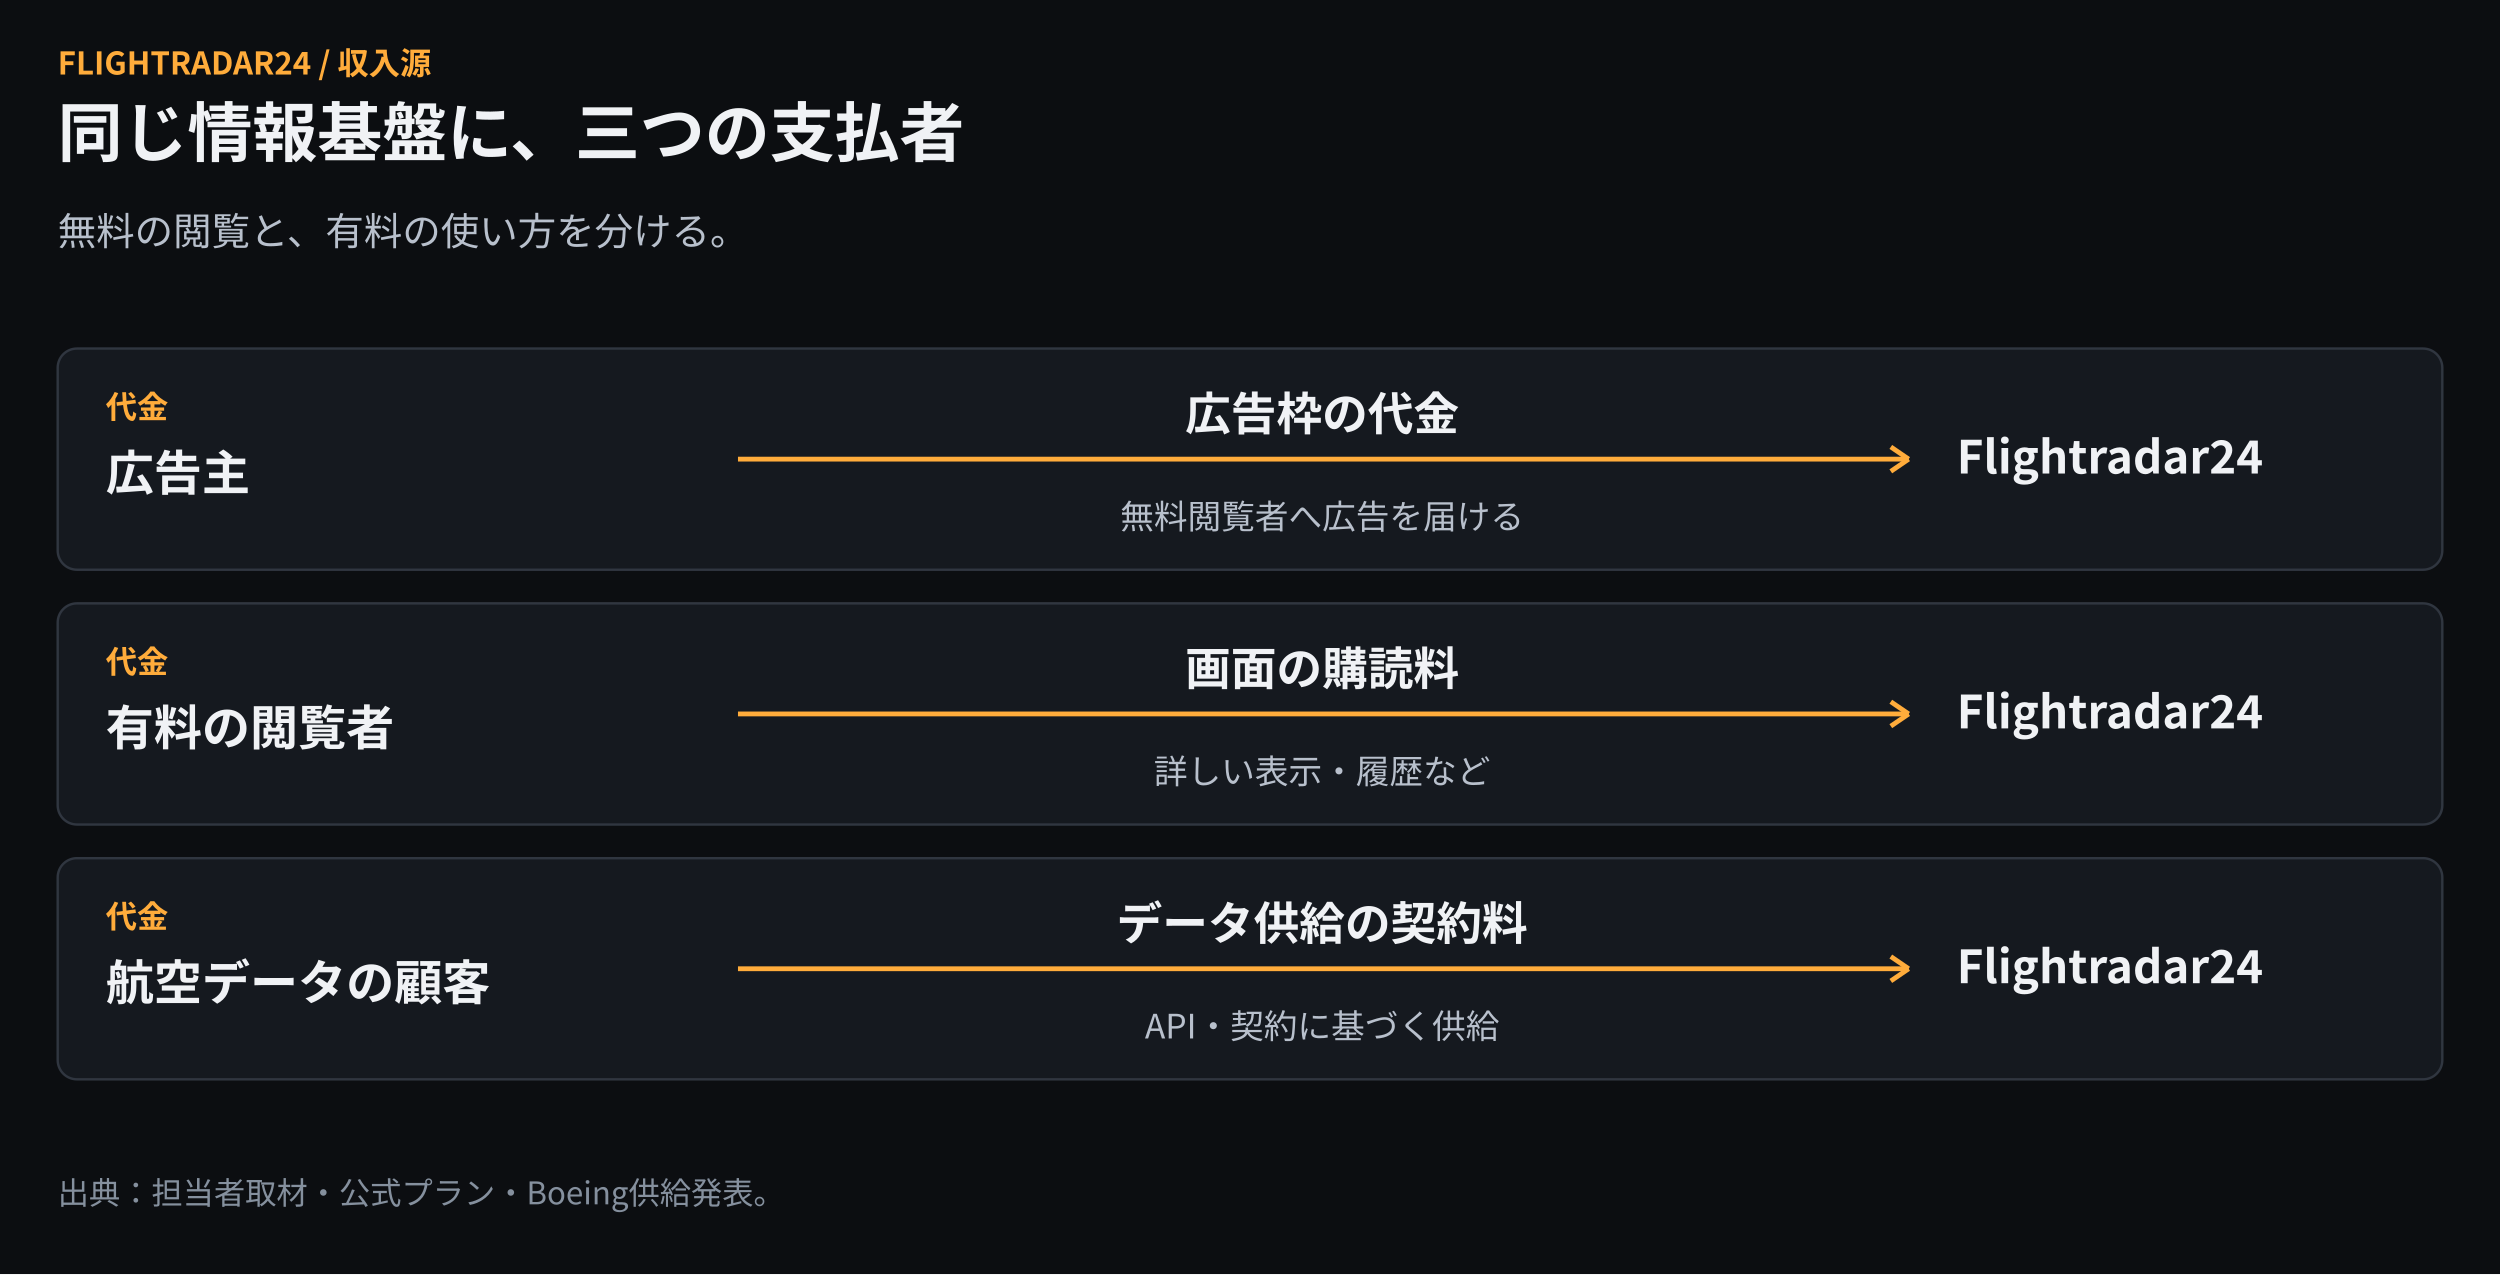
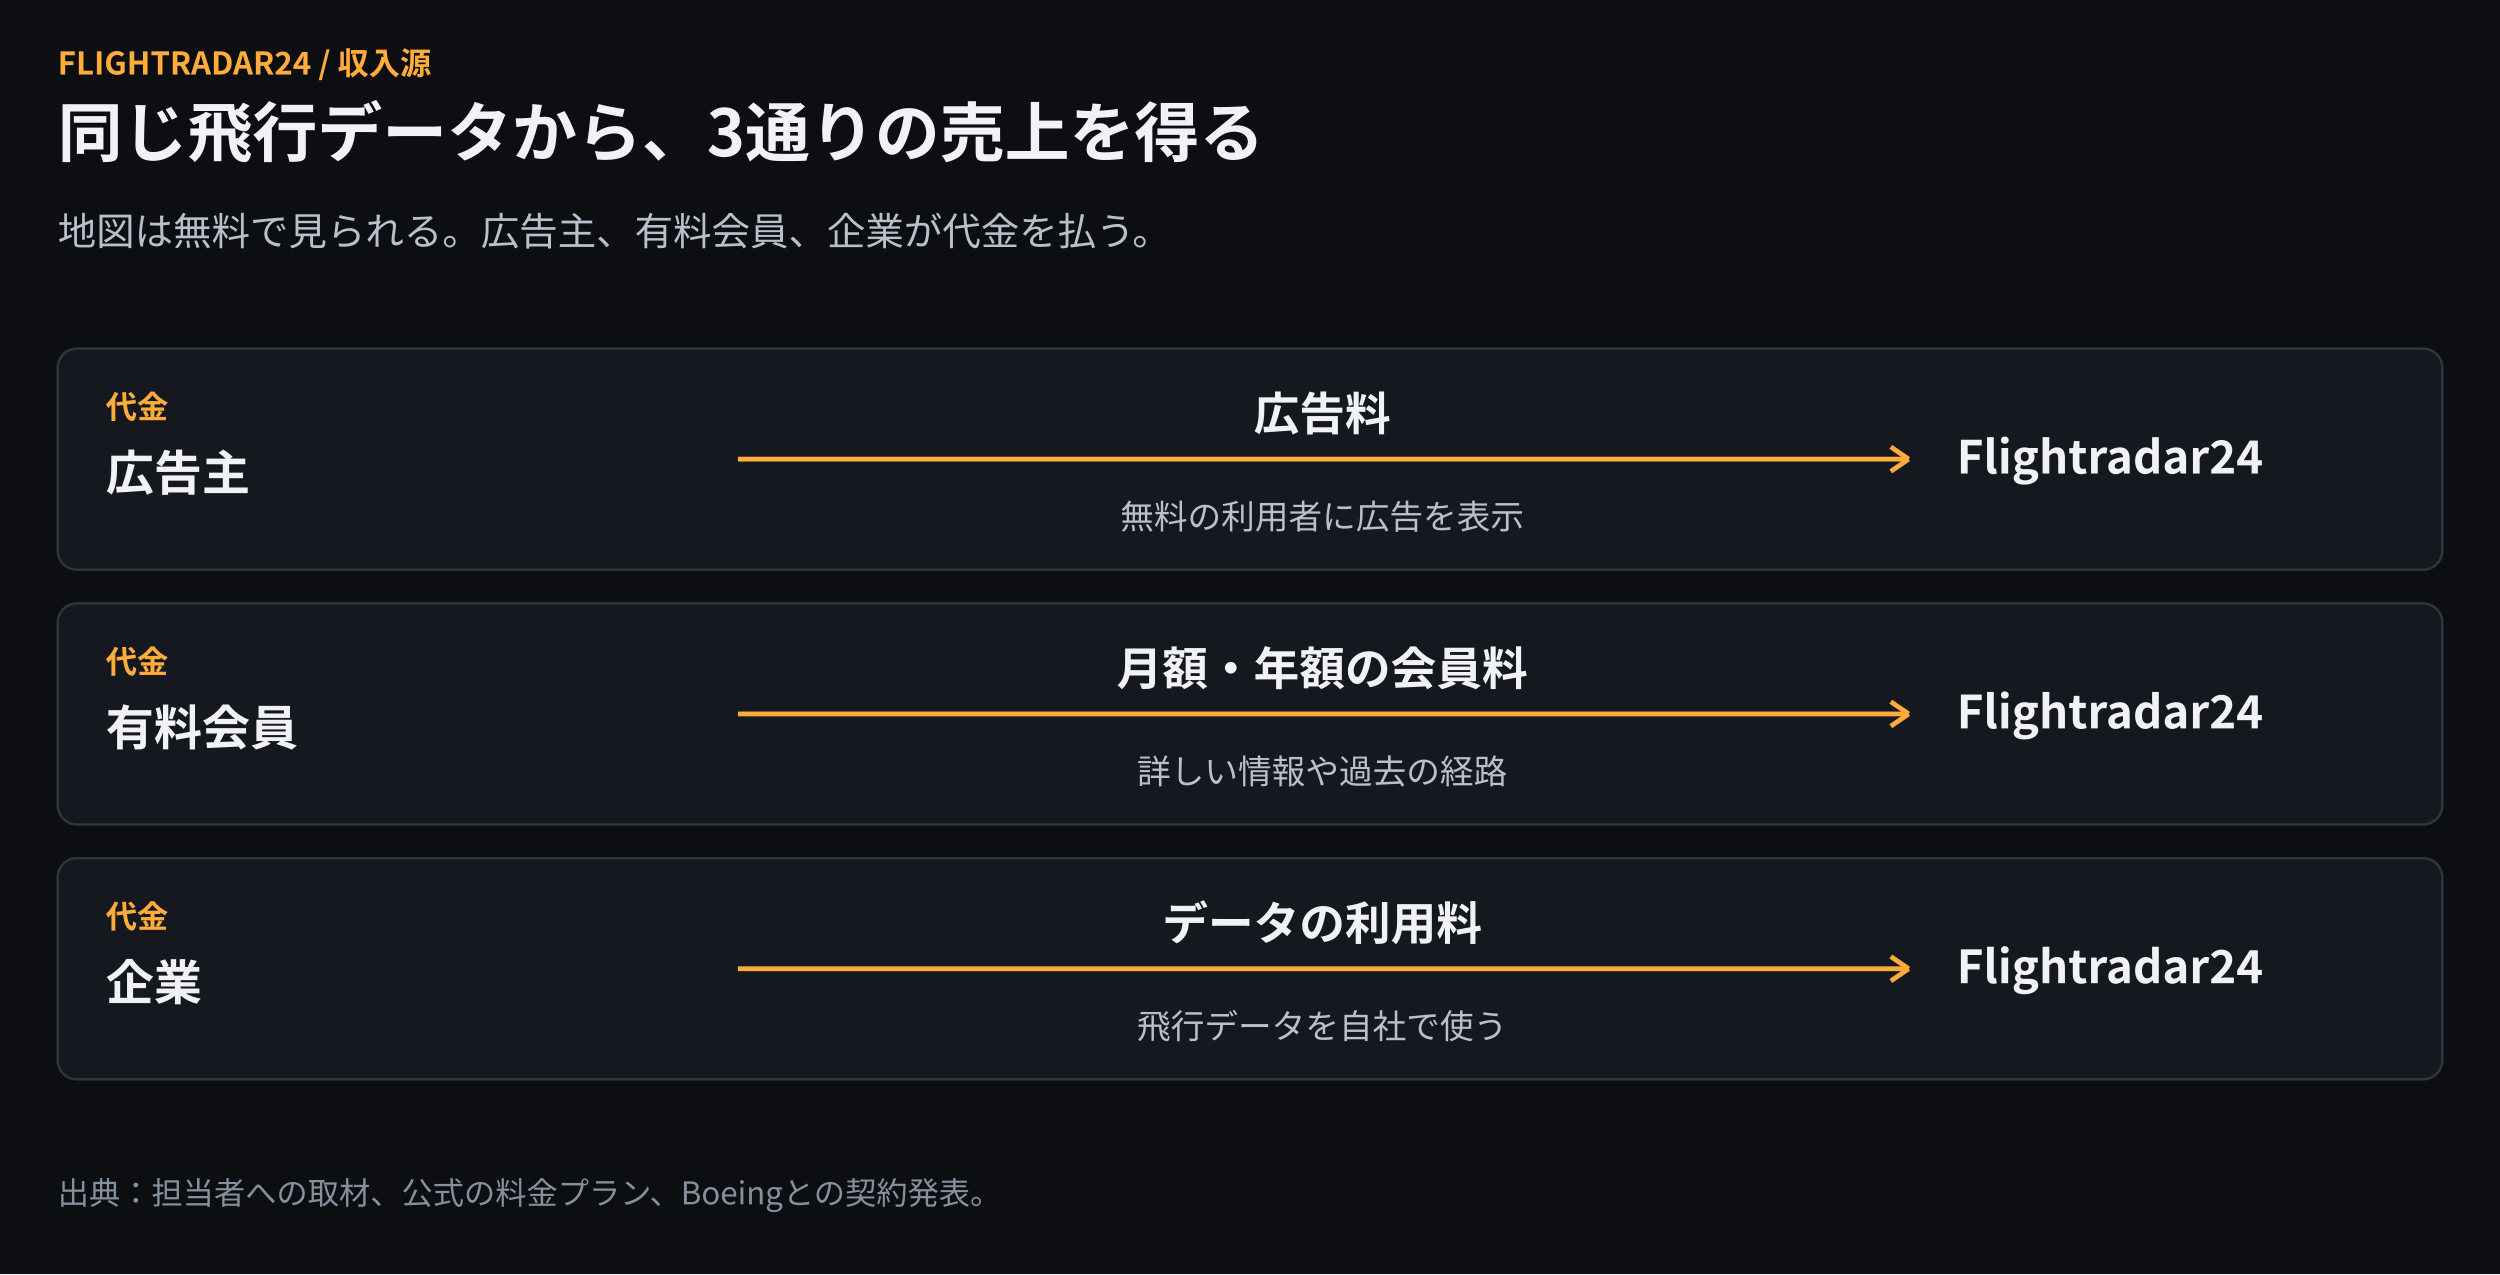
<svg xmlns="http://www.w3.org/2000/svg" width="1040" height="530" viewBox="0 0 1040 530" role="img" aria-labelledby="title desc">
  <rect width="1040" height="530" fill="#0c0e11" />
  <text x="24" y="31" font-family="Noto Sans CJK JP, sans-serif" font-size="13" font-weight="600" fill="#ffac3b" text-anchor="start">FLIGHTRADAR24  /  収入源</text>
-   <text x="24" y="65" font-family="Noto Sans CJK JP, sans-serif" font-size="27" font-weight="600" fill="#f0f2f5" text-anchor="start">同じ情報基盤に、三つの支払者</text>
-   <text x="24" y="102" font-family="Noto Sans CJK JP, sans-serif" font-size="16" font-weight="400" fill="#b8c0cc" text-anchor="start">無料の閲覧と、有料の使い方を分ける。</text>
+   <text x="24" y="65" font-family="Noto Sans CJK JP, sans-serif" font-size="27" font-weight="600" fill="#f0f2f5" text-anchor="start">同じ飛行データから、3通りの売上を得る</text>
+   <text x="24" y="102" font-family="Noto Sans CJK JP, sans-serif" font-size="16" font-weight="400" fill="#b8c0cc" text-anchor="start">地図は無料で見られる。広告主、有料会員、企業が代金を払う。</text>
  <rect x="24" y="145" width="992" height="92" rx="8" fill="#15191f" stroke="#303640" />
  <text x="44" y="174" font-family="Noto Sans CJK JP, sans-serif" font-size="13" font-weight="600" fill="#ffac3b" text-anchor="start">代金</text>
  <text x="44" y="204" font-family="Noto Sans CJK JP, sans-serif" font-size="20" font-weight="600" fill="#f0f2f5" text-anchor="start">広告主</text>
-   <text x="550" y="179" font-family="Noto Sans CJK JP, sans-serif" font-size="19" font-weight="600" fill="#f0f2f5" text-anchor="middle">広告枠の代金</text>
+   <text x="550" y="179" font-family="Noto Sans CJK JP, sans-serif" font-size="19" font-weight="600" fill="#f0f2f5" text-anchor="middle">広告料</text>
  <line x1="307" y1="191" x2="794" y2="191" stroke="#ffac3b" stroke-width="2" />
  <line x1="794" y1="191" x2="786.572" y2="196.082" stroke="#ffac3b" stroke-width="2" />
  <line x1="794" y1="191" x2="786.572" y2="185.918" stroke="#ffac3b" stroke-width="2" />
-   <text x="550" y="220" font-family="Noto Sans CJK JP, sans-serif" font-size="14" font-weight="400" fill="#b8c0cc" text-anchor="middle">無料閲覧者へ広告を届ける</text>
+   <text x="550" y="220" font-family="Noto Sans CJK JP, sans-serif" font-size="14" font-weight="400" fill="#b8c0cc" text-anchor="middle">無料の利用者に広告を表示</text>
  <text x="814" y="197" font-family="Noto Sans CJK JP, sans-serif" font-size="19" font-weight="600" fill="#f0f2f5" text-anchor="start">Flightradar24</text>
  <rect x="24" y="251" width="992" height="92" rx="8" fill="#15191f" stroke="#303640" />
  <text x="44" y="280" font-family="Noto Sans CJK JP, sans-serif" font-size="13" font-weight="600" fill="#ffac3b" text-anchor="start">代金</text>
-   <text x="44" y="310" font-family="Noto Sans CJK JP, sans-serif" font-size="20" font-weight="600" fill="#f0f2f5" text-anchor="start">有料の閲覧者</text>
-   <text x="550" y="285" font-family="Noto Sans CJK JP, sans-serif" font-size="19" font-weight="600" fill="#f0f2f5" text-anchor="middle">画面の購読料</text>
+   <text x="44" y="310" font-family="Noto Sans CJK JP, sans-serif" font-size="20" font-weight="600" fill="#f0f2f5" text-anchor="start">有料会員</text>
+   <text x="550" y="285" font-family="Noto Sans CJK JP, sans-serif" font-size="19" font-weight="600" fill="#f0f2f5" text-anchor="middle">月額・年額の会員料</text>
  <line x1="307" y1="297" x2="794" y2="297" stroke="#ffac3b" stroke-width="2" />
  <line x1="794" y1="297" x2="786.572" y2="302.082" stroke="#ffac3b" stroke-width="2" />
  <line x1="794" y1="297" x2="786.572" y2="291.918" stroke="#ffac3b" stroke-width="2" />
-   <text x="550" y="326" font-family="Noto Sans CJK JP, sans-serif" font-size="14" font-weight="400" fill="#b8c0cc" text-anchor="middle">詳しい表示・履歴など</text>
+   <text x="550" y="326" font-family="Noto Sans CJK JP, sans-serif" font-size="14" font-weight="400" fill="#b8c0cc" text-anchor="middle">詳しい情報や過去の経路</text>
  <text x="814" y="303" font-family="Noto Sans CJK JP, sans-serif" font-size="19" font-weight="600" fill="#f0f2f5" text-anchor="start">Flightradar24</text>
  <rect x="24" y="357" width="992" height="92" rx="8" fill="#15191f" stroke="#303640" />
  <text x="44" y="386" font-family="Noto Sans CJK JP, sans-serif" font-size="13" font-weight="600" fill="#ffac3b" text-anchor="start">代金</text>
-   <text x="44" y="416" font-family="Noto Sans CJK JP, sans-serif" font-size="20" font-weight="600" fill="#f0f2f5" text-anchor="start">航空データの顧客</text>
-   <text x="550" y="391" font-family="Noto Sans CJK JP, sans-serif" font-size="19" font-weight="600" fill="#f0f2f5" text-anchor="middle">データ供給の契約料</text>
+   <text x="44" y="416" font-family="Noto Sans CJK JP, sans-serif" font-size="20" font-weight="600" fill="#f0f2f5" text-anchor="start">企業</text>
+   <text x="550" y="391" font-family="Noto Sans CJK JP, sans-serif" font-size="19" font-weight="600" fill="#f0f2f5" text-anchor="middle">データの利用料</text>
  <line x1="307" y1="403" x2="794" y2="403" stroke="#ffac3b" stroke-width="2" />
  <line x1="794" y1="403" x2="786.572" y2="408.082" stroke="#ffac3b" stroke-width="2" />
  <line x1="794" y1="403" x2="786.572" y2="397.918" stroke="#ffac3b" stroke-width="2" />
-   <text x="550" y="432" font-family="Noto Sans CJK JP, sans-serif" font-size="14" font-weight="400" fill="#b8c0cc" text-anchor="middle">API・契約に基づく供給</text>
+   <text x="550" y="432" font-family="Noto Sans CJK JP, sans-serif" font-size="14" font-weight="400" fill="#b8c0cc" text-anchor="middle">飛行データを自社で使う</text>
  <text x="814" y="409" font-family="Noto Sans CJK JP, sans-serif" font-size="19" font-weight="600" fill="#f0f2f5" text-anchor="start">Flightradar24</text>
-   <text x="24" y="501" font-family="Noto Sans CJK JP, sans-serif" font-size="13" font-weight="400" fill="#85909e" text-anchor="start">出典：担当者取材・公式プラン・Boeing供給発表。</text>
+   <text x="24" y="501" font-family="Noto Sans CJK JP, sans-serif" font-size="13" font-weight="400" fill="#85909e" text-anchor="start">出典：担当者への取材、公式の料金プラン、Boeingとの契約発表。</text>
</svg>
